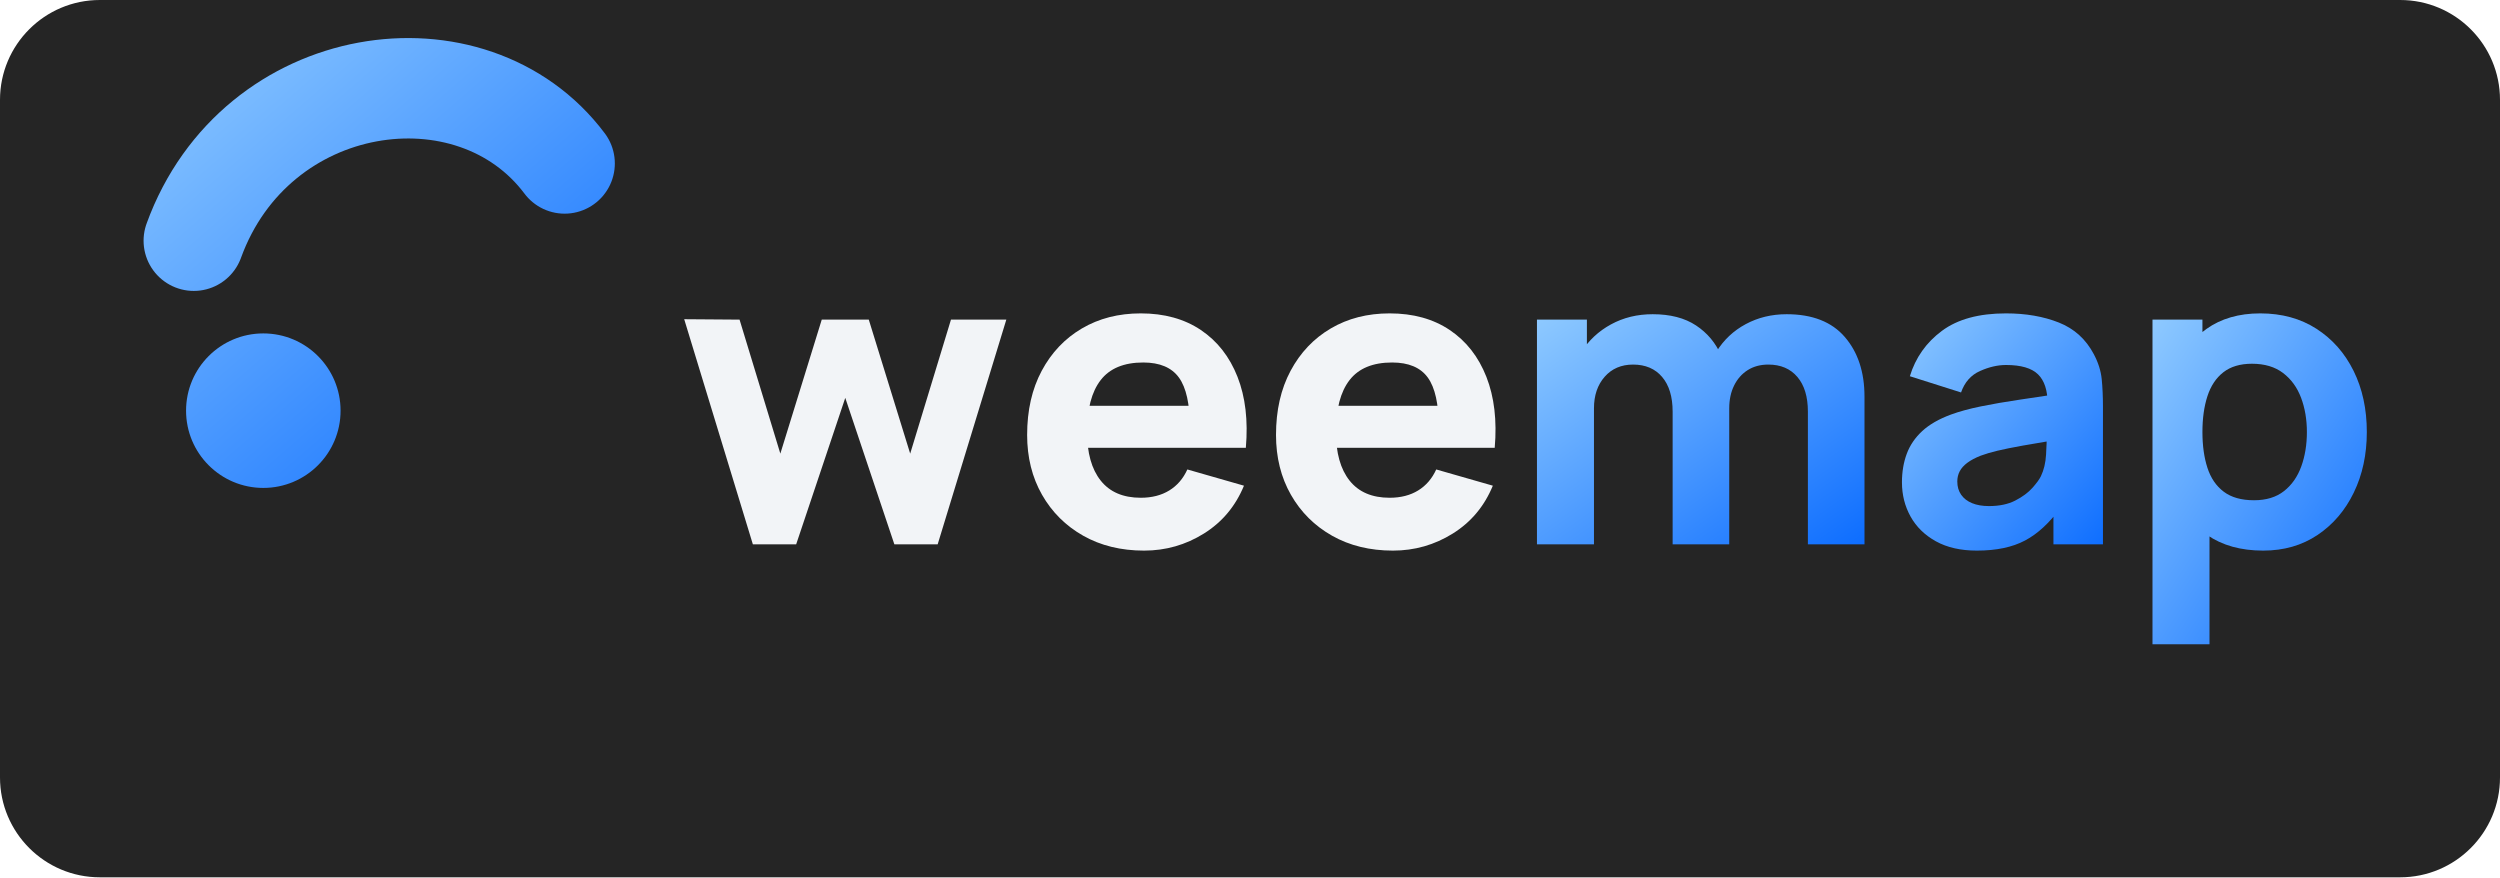
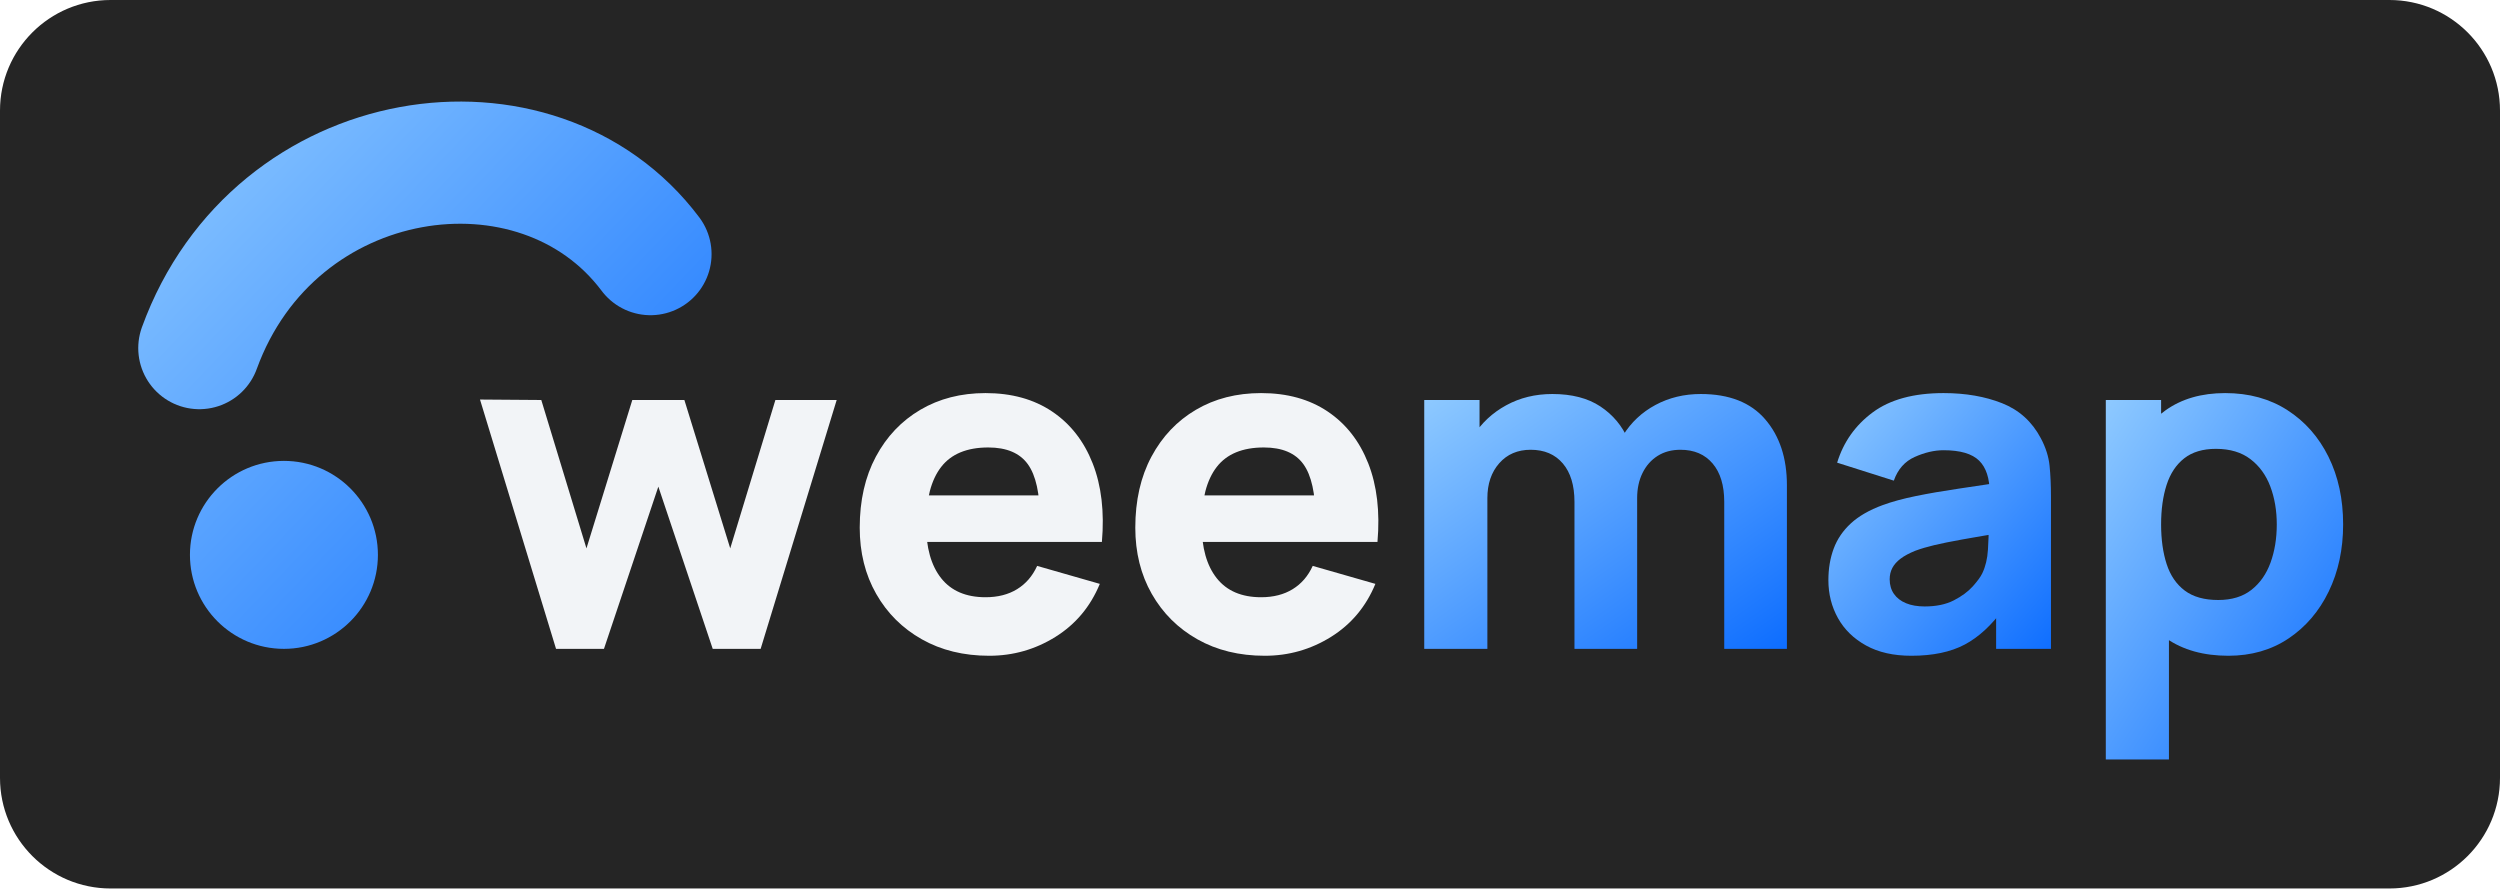
- <svg xmlns="http://www.w3.org/2000/svg" viewBox="0 0 600.7 210.8">
+ <svg xmlns="http://www.w3.org/2000/svg" viewBox="0 0 542.5 192.8">
  <defs>
-     <linearGradient id="accent" x1="0" y1="0" x2="1" y2="1">
+     <linearGradient id="wmAccent" x1="0" y1="0" x2="1" y2="1">
      <stop offset="0" stop-color="#8fcaff" />
      <stop offset="1" stop-color="#0d6dff" />
    </linearGradient>
-     <linearGradient id="iconAccent" x1="18" y1="20" x2="70" y2="80" gradientUnits="userSpaceOnUse">
+     <linearGradient id="iconAccent" x1="19.5" y1="17.75" x2="80.5" y2="76" gradientUnits="userSpaceOnUse">
      <stop offset="0" stop-color="#8fcaff" />
      <stop offset="1" stop-color="#0d6dff" />
    </linearGradient>
  </defs>
-   <rect width="600.7" height="210.8" rx="24" fill="#252525" />
-   <g transform="translate(-1.70,-23.84) scale(1.8563)">
+   <rect width="542.5" height="192.8" rx="24" fill="#252525" />
+   <g transform="translate(-9.77,-14.20) scale(2.0395)">
    <path d="M 26 44 C 34 22, 62 18, 74 34" fill="none" stroke="url(#iconAccent)" stroke-width="13" stroke-linecap="round" />
    <circle cx="35" cy="66" r="10" fill="url(#iconAccent)" />
  </g>
-   <g transform="translate(162.4,130.8)">
+   <g transform="translate(102.16,140.80)">
    <path d="M28.9 0 L18.5 0 L2 -54.1 L15.3 -54 L25.1 -21.8 L35.05 -54 L46.35 -54 L56.3 -21.8 L66.1 -54 L79.4 -54 L62.9 0 L52.5 0 L40.7 -35.2 L28.9 0" fill="#f2f4f7" />
    <path d="M112.5 1.5 L112.5 1.5 Q104.2 1.5 97.875 -2.075 Q91.55 -5.65 87.975 -11.925 Q84.4 -18.2 84.4 -26.3 L84.4 -26.3 Q84.4 -35.15 87.9 -41.7 Q91.4 -48.25 97.55 -51.875 Q103.7 -55.5 111.7 -55.5 L111.7 -55.5 Q120.2 -55.5 126.15 -51.5 Q132.1 -47.5 134.95 -40.25 Q137.8 -33 136.95 -23.2 L136.95 -23.2 L123.5 -23.2 L123.5 -28.2 Q123.5 -36.45 120.875 -40.075 Q118.25 -43.7 112.3 -43.7 L112.3 -43.7 Q105.35 -43.7 102.075 -39.475 Q98.8 -35.25 98.8 -27 L98.8 -27 Q98.8 -19.45 102.075 -15.325 Q105.35 -11.2 111.7 -11.2 L111.7 -11.2 Q115.7 -11.2 118.55 -12.95 Q121.4 -14.7 122.9 -18 L122.9 -18 L136.5 -14.1 Q133.45 -6.7 126.875 -2.6 Q120.3 1.5 112.5 1.5 M130.4 -23.2 L94.6 -23.2 L94.6 -33.3 L130.4 -33.3 L130.4 -23.2" fill="#f2f4f7" />
    <path d="M172.3 1.5 L172.3 1.5 Q164 1.5 157.675 -2.075 Q151.35 -5.65 147.775 -11.925 Q144.2 -18.2 144.2 -26.3 L144.2 -26.3 Q144.2 -35.15 147.7 -41.7 Q151.2 -48.25 157.35 -51.875 Q163.5 -55.5 171.5 -55.5 L171.5 -55.5 Q180 -55.5 185.95 -51.5 Q191.9 -47.5 194.75 -40.25 Q197.6 -33 196.75 -23.2 L196.75 -23.2 L183.3 -23.2 L183.3 -28.2 Q183.3 -36.45 180.675 -40.075 Q178.05 -43.7 172.1 -43.7 L172.1 -43.7 Q165.15 -43.7 161.875 -39.475 Q158.6 -35.25 158.6 -27 L158.6 -27 Q158.6 -19.45 161.875 -15.325 Q165.15 -11.2 171.5 -11.2 L171.5 -11.2 Q175.5 -11.2 178.35 -12.95 Q181.2 -14.7 182.7 -18 L182.7 -18 L196.3 -14.1 Q193.25 -6.7 186.675 -2.6 Q180.1 1.5 172.3 1.5 M190.2 -23.2 L154.4 -23.2 L154.4 -33.3 L190.2 -33.3 L190.2 -23.2" fill="#f2f4f7" />
-     <path d="M285.6 0 L272 0 L272 -31.9 Q272 -37.25 269.475 -40.225 Q266.95 -43.2 262.5 -43.2 L262.5 -43.2 Q259.65 -43.2 257.55 -41.875 Q255.45 -40.55 254.275 -38.175 Q253.1 -35.8 253.1 -32.7 L253.1 -32.7 L247.4 -36.5 Q247.4 -42.05 250.025 -46.3 Q252.65 -50.55 257.075 -52.925 Q261.5 -55.3 266.9 -55.3 L266.9 -55.3 Q276.15 -55.3 280.875 -49.825 Q285.6 -44.35 285.6 -35.5 L285.6 -35.5 L285.6 0 M220.6 0 L206.9 0 L206.9 -54 L218.9 -54 L218.9 -36.1 L220.6 -36.1 L220.6 0 M253.1 0 L239.5 0 L239.5 -31.9 Q239.5 -37.25 236.975 -40.225 Q234.45 -43.2 230 -43.2 L230 -43.2 Q225.75 -43.2 223.175 -40.275 Q220.6 -37.35 220.6 -32.7 L220.6 -32.7 L214.9 -36.7 Q214.9 -42 217.55 -46.2 Q220.2 -50.4 224.675 -52.85 Q229.15 -55.3 234.7 -55.3 L234.7 -55.3 Q241.05 -55.3 245.125 -52.6 Q249.2 -49.9 251.15 -45.4 Q253.1 -40.9 253.1 -35.5 L253.1 -35.5 L253.1 0" fill="url(#accent)" />
-     <path d="M312.6 1.5 L312.6 1.5 Q306.8 1.5 302.775 -0.725 Q298.75 -2.95 296.675 -6.675 Q294.6 -10.4 294.6 -14.9 L294.6 -14.9 Q294.6 -18.65 295.75 -21.75 Q296.9 -24.85 299.475 -27.225 Q302.05 -29.6 306.4 -31.2 L306.4 -31.2 Q309.4 -32.3 313.55 -33.15 Q317.7 -34 322.95 -34.775 Q328.2 -35.55 334.5 -36.5 L334.5 -36.5 L329.6 -33.8 Q329.6 -38.6 327.3 -40.85 Q325 -43.1 319.6 -43.1 L319.6 -43.1 Q316.6 -43.1 313.35 -41.65 Q310.1 -40.2 308.8 -36.5 L308.8 -36.5 L296.5 -40.4 Q298.55 -47.1 304.2 -51.3 Q309.85 -55.5 319.6 -55.5 L319.6 -55.5 Q326.75 -55.5 332.3 -53.3 Q337.85 -51.1 340.7 -45.7 L340.7 -45.7 Q342.3 -42.7 342.6 -39.7 Q342.9 -36.7 342.9 -33 L342.9 -33 L342.9 0 L331 0 L331 -11.1 L332.7 -8.8 Q328.75 -3.35 324.175 -0.925 Q319.6 1.5 312.6 1.5 M315.5 -9.2 L315.5 -9.2 Q319.25 -9.2 321.825 -10.525 Q324.4 -11.85 325.925 -13.55 Q327.45 -15.25 328 -16.4 L328 -16.4 Q329.05 -18.6 329.225 -21.525 Q329.4 -24.45 329.4 -26.4 L329.4 -26.4 L333.4 -25.4 Q327.35 -24.4 323.6 -23.725 Q319.85 -23.05 317.55 -22.5 Q315.25 -21.95 313.5 -21.3 L313.5 -21.3 Q311.5 -20.5 310.275 -19.575 Q309.05 -18.65 308.475 -17.55 Q307.9 -16.45 307.9 -15.1 L307.9 -15.1 Q307.9 -13.25 308.825 -11.925 Q309.75 -10.6 311.45 -9.9 Q313.15 -9.2 315.5 -9.2" fill="url(#accent)" />
-     <path d="M381.4 1.5 L381.4 1.5 Q373.35 1.5 367.95 -2.25 Q362.55 -6 359.825 -12.45 Q357.1 -18.9 357.1 -27 L357.1 -27 Q357.1 -35.1 359.8 -41.55 Q362.5 -48 367.75 -51.75 Q373 -55.5 380.7 -55.5 L380.7 -55.5 Q388.45 -55.5 394.2 -51.8 Q399.95 -48.1 403.125 -41.675 Q406.3 -35.25 406.3 -27 L406.3 -27 Q406.3 -18.9 403.175 -12.45 Q400.05 -6 394.45 -2.25 Q388.85 1.5 381.4 1.5 M368.5 24 L354.8 24 L354.8 -54 L366.8 -54 L366.8 -17 L368.5 -17 L368.5 24 M379.2 -10.6 L379.2 -10.6 Q383.6 -10.6 386.4 -12.8 Q389.2 -15 390.55 -18.725 Q391.9 -22.45 391.9 -27 L391.9 -27 Q391.9 -31.5 390.5 -35.225 Q389.1 -38.95 386.175 -41.175 Q383.25 -43.4 378.7 -43.4 L378.7 -43.4 Q374.45 -43.4 371.825 -41.35 Q369.2 -39.3 368 -35.6 Q366.8 -31.9 366.8 -27 L366.8 -27 Q366.8 -22.1 368 -18.4 Q369.2 -14.7 371.925 -12.65 Q374.65 -10.6 379.2 -10.6" fill="url(#accent)" />
+     <path d="M285.6 0 L272 0 L272 -31.9 Q272 -37.25 269.475 -40.225 Q266.95 -43.2 262.5 -43.2 L262.5 -43.2 Q259.65 -43.2 257.55 -41.875 Q255.45 -40.55 254.275 -38.175 Q253.1 -35.8 253.1 -32.7 L253.1 -32.7 L247.4 -36.5 Q247.4 -42.05 250.025 -46.3 Q252.65 -50.55 257.075 -52.925 Q261.5 -55.3 266.9 -55.3 L266.9 -55.3 Q276.15 -55.3 280.875 -49.825 Q285.6 -44.35 285.6 -35.5 L285.6 -35.5 L285.6 0 M220.6 0 L206.9 0 L206.9 -54 L218.9 -54 L218.9 -36.1 L220.6 -36.1 L220.6 0 M253.1 0 L239.5 0 L239.5 -31.9 Q239.5 -37.25 236.975 -40.225 Q234.45 -43.2 230 -43.2 L230 -43.2 Q225.75 -43.2 223.175 -40.275 Q220.6 -37.35 220.6 -32.7 L220.6 -32.7 L214.9 -36.7 Q214.9 -42 217.55 -46.2 Q220.2 -50.4 224.675 -52.85 Q229.15 -55.3 234.7 -55.3 L234.7 -55.3 Q241.05 -55.3 245.125 -52.6 Q249.2 -49.9 251.15 -45.4 Q253.1 -40.9 253.1 -35.5 L253.1 -35.5 L253.1 0" fill="url(#wmAccent)" />
+     <path d="M312.6 1.5 L312.6 1.5 Q306.8 1.5 302.775 -0.725 Q298.75 -2.95 296.675 -6.675 Q294.6 -10.4 294.6 -14.9 L294.6 -14.9 Q294.6 -18.65 295.75 -21.75 Q296.9 -24.85 299.475 -27.225 Q302.05 -29.6 306.4 -31.2 L306.4 -31.2 Q309.4 -32.3 313.55 -33.15 Q317.7 -34 322.95 -34.775 Q328.2 -35.55 334.5 -36.5 L334.5 -36.5 L329.6 -33.8 Q329.6 -38.6 327.3 -40.85 Q325 -43.1 319.6 -43.1 L319.6 -43.1 Q316.6 -43.1 313.35 -41.65 Q310.1 -40.2 308.8 -36.5 L308.8 -36.5 L296.5 -40.4 Q298.55 -47.1 304.2 -51.3 Q309.85 -55.5 319.6 -55.5 L319.6 -55.5 Q326.75 -55.5 332.3 -53.3 Q337.85 -51.1 340.7 -45.7 L340.7 -45.7 Q342.3 -42.7 342.6 -39.7 Q342.9 -36.7 342.9 -33 L342.9 -33 L342.9 0 L331 0 L331 -11.1 L332.7 -8.8 Q328.75 -3.35 324.175 -0.925 Q319.6 1.5 312.6 1.5 M315.5 -9.2 L315.5 -9.2 Q319.25 -9.2 321.825 -10.525 Q324.4 -11.85 325.925 -13.55 Q327.45 -15.25 328 -16.4 L328 -16.4 Q329.05 -18.6 329.225 -21.525 Q329.4 -24.45 329.4 -26.4 L329.4 -26.4 L333.4 -25.4 Q327.35 -24.4 323.6 -23.725 Q319.85 -23.05 317.55 -22.5 Q315.25 -21.95 313.5 -21.3 L313.5 -21.3 Q311.5 -20.5 310.275 -19.575 Q309.05 -18.65 308.475 -17.55 Q307.9 -16.45 307.9 -15.1 L307.9 -15.1 Q307.9 -13.25 308.825 -11.925 Q309.75 -10.6 311.45 -9.9 Q313.15 -9.2 315.5 -9.2" fill="url(#wmAccent)" />
+     <path d="M381.4 1.5 L381.4 1.5 Q373.35 1.5 367.95 -2.25 Q362.55 -6 359.825 -12.45 Q357.1 -18.9 357.1 -27 L357.1 -27 Q357.1 -35.1 359.8 -41.55 Q362.5 -48 367.75 -51.75 Q373 -55.5 380.7 -55.5 L380.7 -55.5 Q388.45 -55.5 394.2 -51.8 Q399.95 -48.1 403.125 -41.675 Q406.3 -35.25 406.3 -27 L406.3 -27 Q406.3 -18.9 403.175 -12.45 Q400.05 -6 394.45 -2.25 Q388.85 1.5 381.4 1.5 M368.5 24 L354.8 24 L354.8 -54 L366.8 -54 L366.8 -17 L368.5 -17 L368.5 24 M379.2 -10.6 L379.2 -10.6 Q383.6 -10.6 386.4 -12.8 Q389.2 -15 390.55 -18.725 Q391.9 -22.45 391.9 -27 L391.9 -27 Q391.9 -31.5 390.5 -35.225 Q389.1 -38.95 386.175 -41.175 Q383.25 -43.4 378.7 -43.4 L378.7 -43.4 Q374.45 -43.4 371.825 -41.35 Q369.2 -39.3 368 -35.6 Q366.8 -31.9 366.8 -27 L366.8 -27 Q366.8 -22.1 368 -18.4 Q369.2 -14.7 371.925 -12.65 Q374.65 -10.6 379.2 -10.6" fill="url(#wmAccent)" />
  </g>
</svg>
